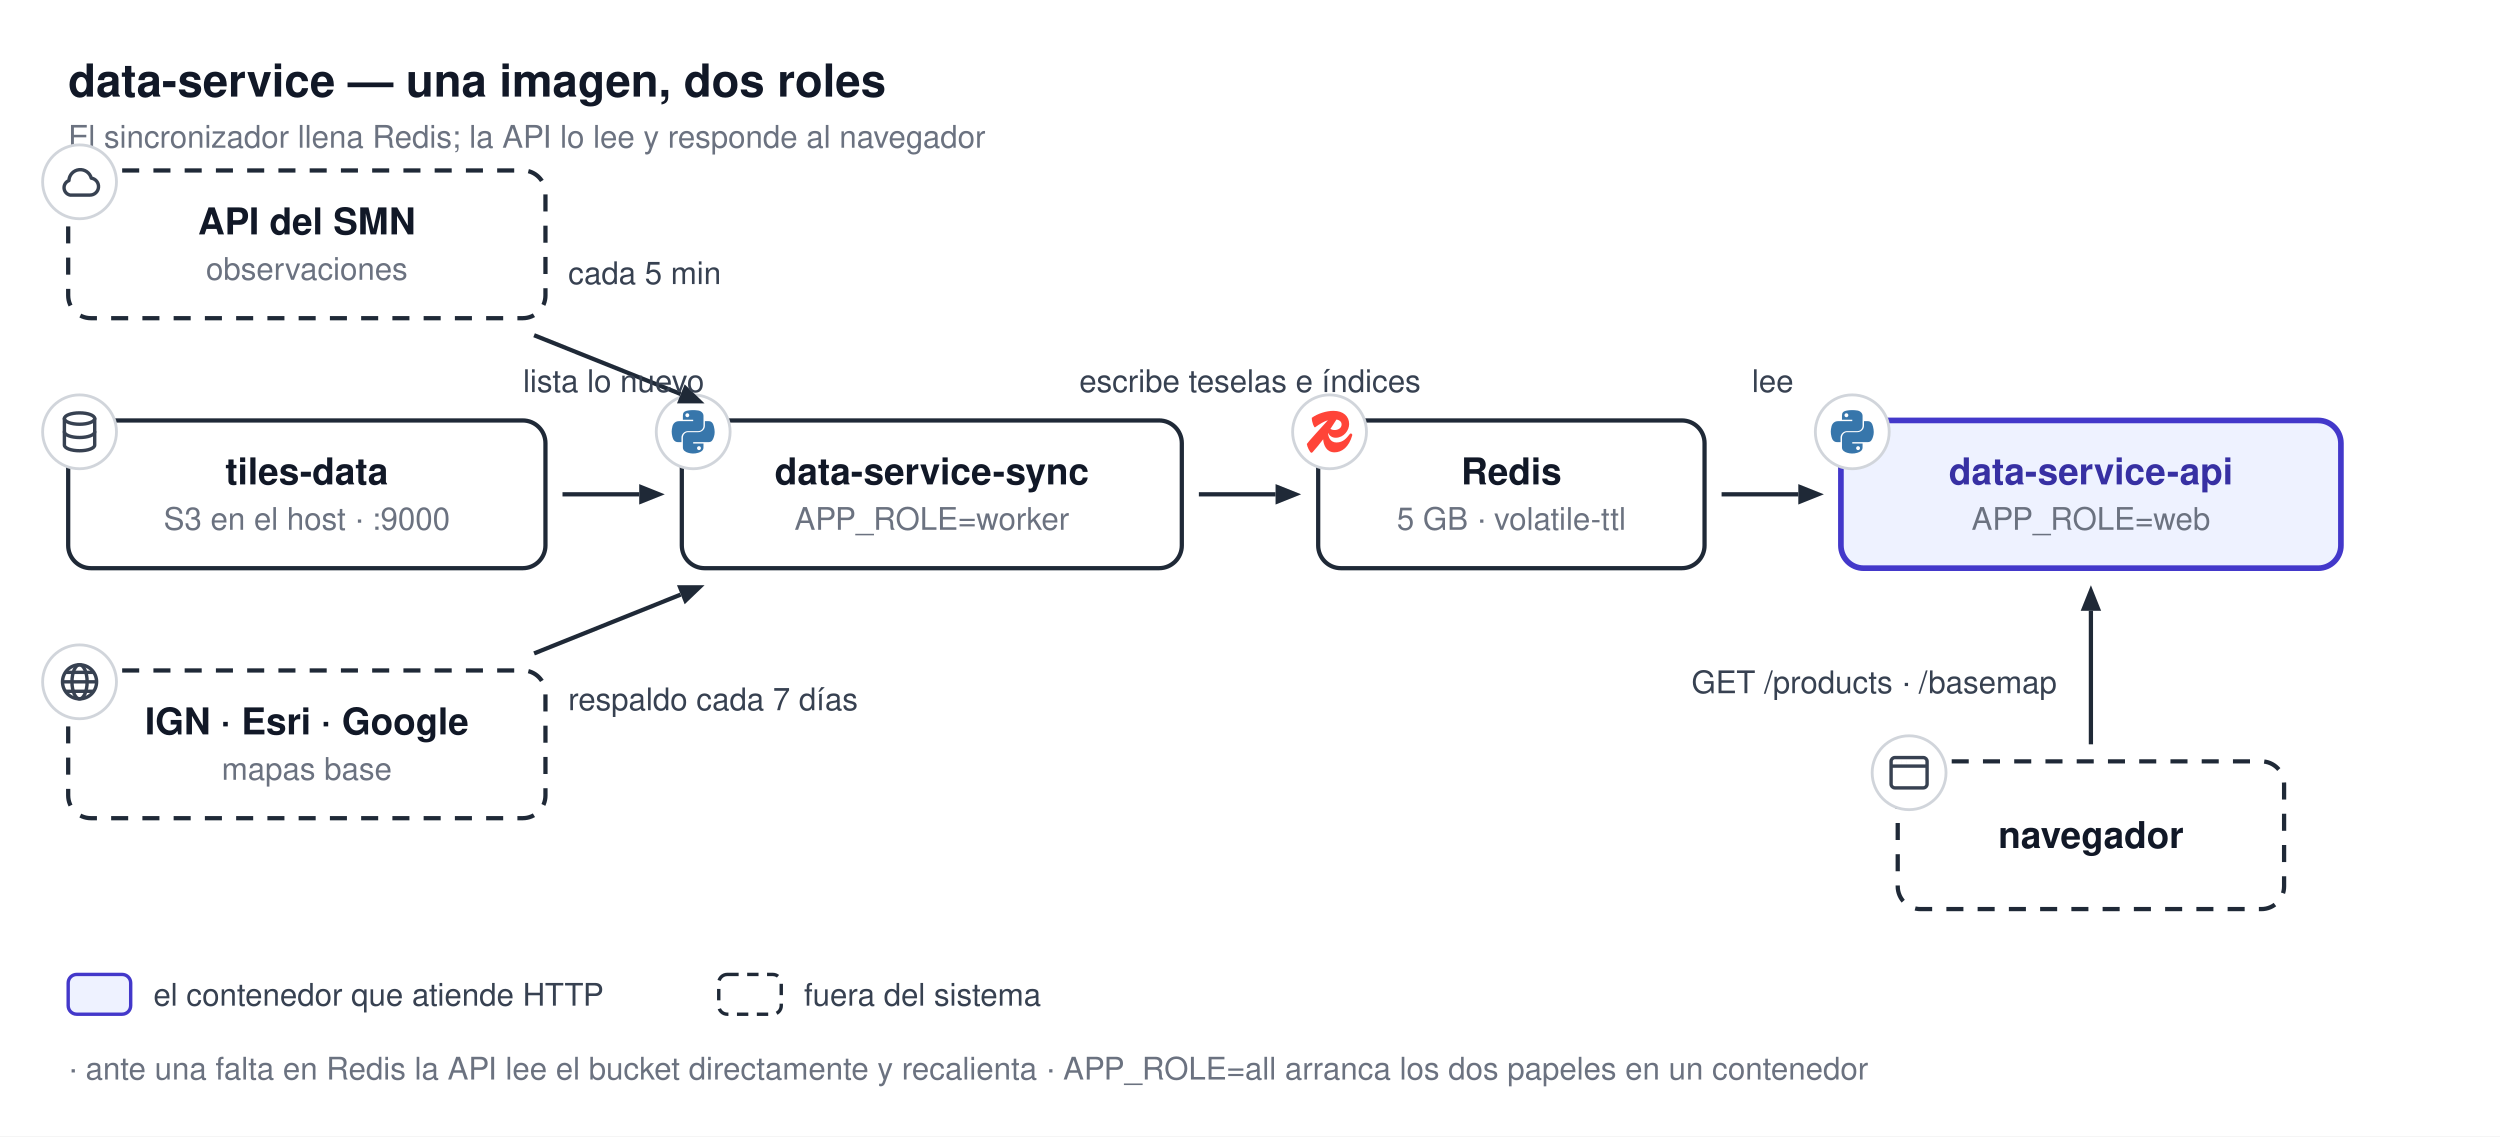
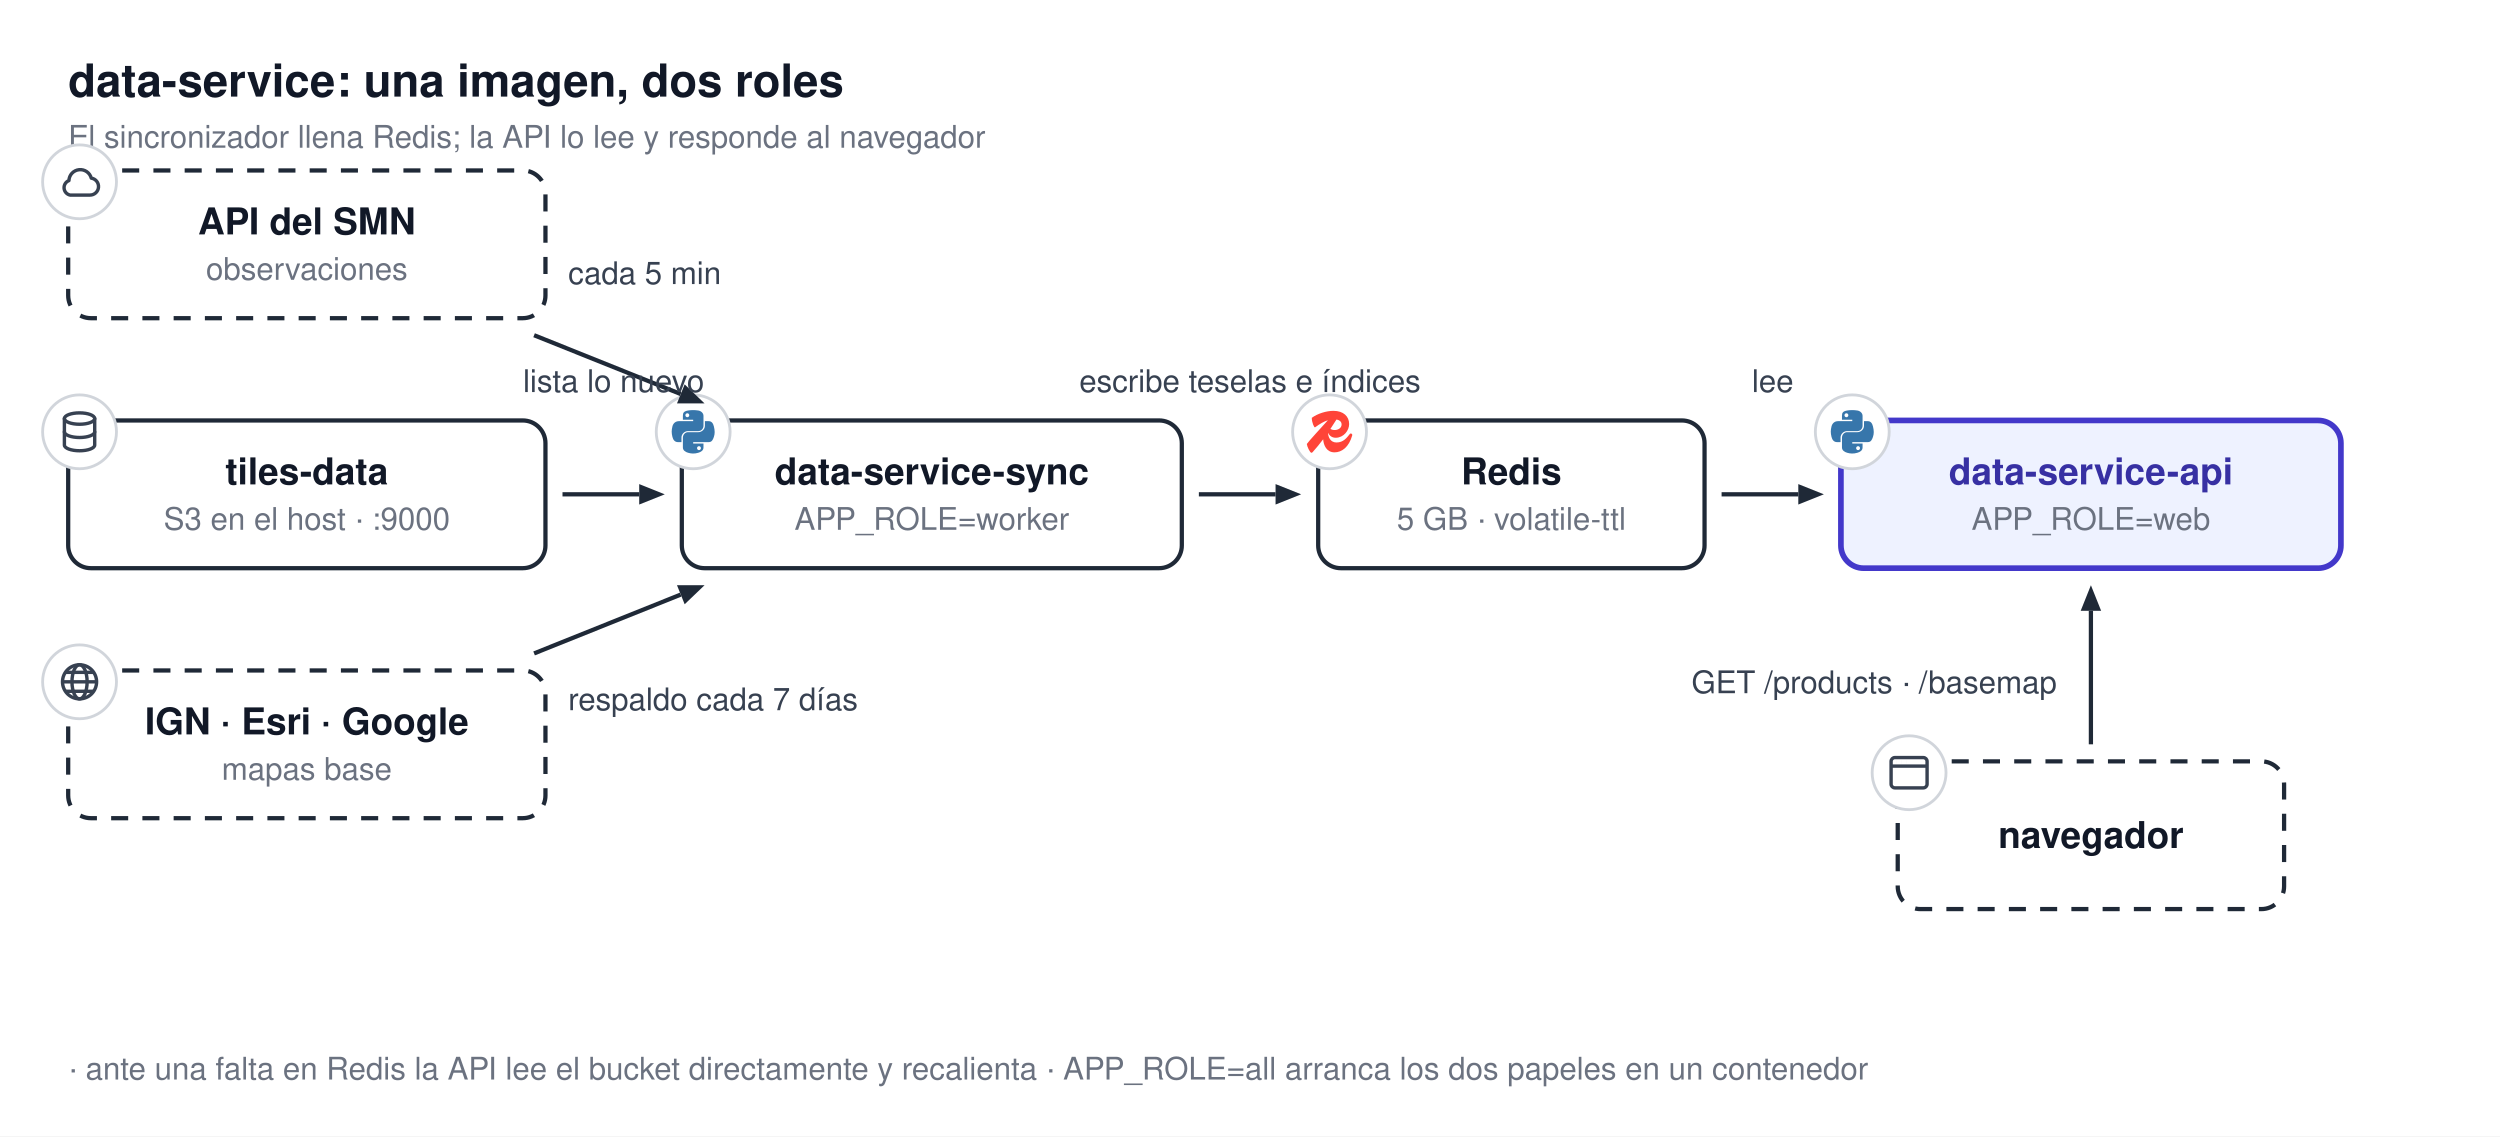
<svg xmlns="http://www.w3.org/2000/svg" viewBox="0 0 880 400" font-family="system-ui, 'Segoe UI', Helvetica, Arial, sans-serif">
  <rect width="880" height="400" fill="#ffffff" />
-   <text x="24" y="34" font-size="16" font-weight="600" fill="#111827">data-service — una imagen, dos roles</text>
+   <text x="24" y="34" font-size="16" font-weight="600" fill="#111827">data-service: una imagen, dos roles</text>
  <text x="24" y="52" font-size="11" fill="#6b7280">El sincronizador llena Redis; la API lo lee y responde al navegador</text>
  <rect x="24" y="60" width="168" height="52" rx="8" fill="#ffffff" stroke="#1f2937" stroke-width="1.5" stroke-dasharray="6 5" />
  <text x="108.0" y="82.5" font-size="13" font-weight="600" fill="#111827" text-anchor="middle">API del SMN</text>
  <text x="108.0" y="98.5" font-size="11" fill="#6b7280" text-anchor="middle">observaciones</text>
  <circle cx="28" cy="64" r="13" fill="#ffffff" stroke="#d1d5db" />
-   <g transform="translate(20.0 56.0) scale(0.6667)" fill="none" stroke="#374151" stroke-width="1.8" stroke-linecap="round" stroke-linejoin="round">
+   <g transform="translate(20 56) scale(0.6667)" fill="none" stroke="#374151" stroke-width="1.8" stroke-linecap="round" stroke-linejoin="round">
    <path d="M17.5 19a4.5 4.5 0 0 0 .69-8.95 6 6 0 0 0-11.8 1.3A4 4 0 0 0 7 19z" />
  </g>
  <rect x="24" y="148" width="168" height="52" rx="8" fill="#ffffff" stroke="#1f2937" stroke-width="1.5" />
  <text x="108.0" y="170.5" font-size="13" font-weight="600" fill="#111827" text-anchor="middle">tiles-data</text>
  <text x="108.0" y="186.5" font-size="11" fill="#6b7280" text-anchor="middle">S3 en el host · :9000</text>
  <circle cx="28" cy="152" r="13" fill="#ffffff" stroke="#d1d5db" />
-   <g transform="translate(20.0 144.0) scale(0.6667)" fill="none" stroke="#374151" stroke-width="1.8" stroke-linecap="round">
+   <g transform="translate(20 144) scale(0.6667)" fill="none" stroke="#374151" stroke-width="1.8" stroke-linecap="round">
    <ellipse cx="12" cy="5" rx="8" ry="3" />
    <path d="M4 5v14c0 1.66 3.58 3 8 3s8-1.34 8-3V5" />
    <path d="M4 12c0 1.66 3.58 3 8 3s8-1.34 8-3" />
  </g>
  <rect x="24" y="236" width="168" height="52" rx="8" fill="#ffffff" stroke="#1f2937" stroke-width="1.5" stroke-dasharray="6 5" />
  <text x="108.0" y="258.5" font-size="13" font-weight="600" fill="#111827" text-anchor="middle">IGN · Esri · Google</text>
  <text x="108.0" y="274.5" font-size="11" fill="#6b7280" text-anchor="middle">mapas base</text>
  <circle cx="28" cy="240" r="13" fill="#ffffff" stroke="#d1d5db" />
-   <g transform="translate(20.0 232.0) scale(0.6667)" fill="none" stroke="#374151" stroke-width="1.8">
+   <g transform="translate(20 232) scale(0.6667)" fill="none" stroke="#374151" stroke-width="1.8">
    <circle cx="12" cy="12" r="9" />
    <ellipse cx="12" cy="12" rx="4" ry="9" />
    <path d="M3 12h18M4.5 7h15M4.5 17h15" />
  </g>
  <rect x="240" y="148" width="176" height="52" rx="8" fill="#ffffff" stroke="#1f2937" stroke-width="1.5" />
  <text x="328.0" y="170.5" font-size="13" font-weight="600" fill="#111827" text-anchor="middle">data-service-sync</text>
  <text x="328.0" y="186.5" font-size="11" fill="#6b7280" text-anchor="middle">APP_ROLE=worker</text>
  <circle cx="244" cy="152" r="13" fill="#ffffff" stroke="#d1d5db" />
-   <g transform="translate(236.0 144.0) scale(0.125)">
+   <g transform="translate(236 144) scale(0.125)">
    <path fill="#3776AB" d="M49.33 62h29.159C86.606 62 93 55.132 93 46.981V19.183c0-7.912-6.632-13.856-14.555-15.176-5.014-.835-10.195-1.215-15.187-1.191-4.99.023-9.612.448-13.805 1.191C37.098 6.188 35 10.758 35 19.183V30h29v4H23.776c-8.484 0-15.914 5.108-18.237 14.811-2.681 11.12-2.8 17.919 0 29.53C7.614 86.983 12.569 93 21.054 93H31V79.952C31 70.315 39.428 62 49.33 62zm-1.838-39.11c-3.026 0-5.478-2.479-5.478-5.545 0-3.079 2.451-5.581 5.478-5.581 3.015 0 5.479 2.502 5.479 5.581-.001 3.066-2.465 5.545-5.479 5.545zm74.789 25.921C120.183 40.363 116.178 34 107.682 34H97v12.981C97 57.031 88.206 65 78.489 65H49.33C41.342 65 35 72.326 35 80.326v27.8c0 7.91 6.745 12.564 14.462 14.834 9.242 2.717 17.994 3.208 29.051 0C85.862 120.831 93 116.549 93 108.126V97H64v-4h43.682c8.484 0 11.647-5.776 14.599-14.66 3.047-9.145 2.916-17.799 0-29.529zm-41.955 55.606c3.027 0 5.479 2.479 5.479 5.547 0 3.076-2.451 5.579-5.479 5.579-3.015 0-5.478-2.502-5.478-5.579 0-3.068 2.463-5.547 5.478-5.547z" />
  </g>
  <rect x="464" y="148" width="136" height="52" rx="8" fill="#ffffff" stroke="#1f2937" stroke-width="1.5" />
  <text x="532.0" y="170.5" font-size="13" font-weight="600" fill="#111827" text-anchor="middle">Redis</text>
  <text x="532.0" y="186.5" font-size="11" fill="#6b7280" text-anchor="middle">5 GB · volatile-ttl</text>
  <circle cx="468" cy="152" r="13" fill="#ffffff" stroke="#d1d5db" />
-   <g transform="translate(460.0 144.0) scale(0.6667)">
+   <g transform="translate(460 144) scale(0.6667)">
    <path fill="#FF4438" d="M22.71 13.145c-1.66 2.092-3.452 4.483-7.038 4.483-3.203 0-4.397-2.825-4.48-5.12.701 1.484 2.073 2.685 4.214 2.63 4.117-.133 6.94-3.852 6.94-7.239 0-4.05-3.022-6.972-8.268-6.972-3.752 0-8.4 1.428-11.455 3.685C2.59 6.937 3.885 9.958 4.35 9.626c2.648-1.904 4.748-3.13 6.784-3.744C8.12 9.244.886 17.05 0 18.425c.1 1.261 1.66 4.648 2.424 4.648.232 0 .431-.133.664-.365a100.49 100.49 0 0 0 5.54-6.765c.222 3.104 1.748 6.898 6.014 6.898 3.819 0 7.604-2.756 9.33-8.965.2-.764-.73-1.361-1.261-.73zm-4.349-5.013c0 1.959-1.926 2.922-3.685 2.922-.941 0-1.664-.247-2.235-.568 1.051-1.592 2.092-3.225 3.21-4.973 1.972.334 2.71 1.43 2.71 2.619z" />
  </g>
  <rect x="648" y="148" width="176" height="52" rx="8" fill="#eef2ff" stroke="#4338ca" stroke-width="2" />
  <text x="736.0" y="170.5" font-size="13" font-weight="600" fill="#3730a3" text-anchor="middle">data-service-api</text>
  <text x="736.0" y="186.5" font-size="11" fill="#6b7280" text-anchor="middle">APP_ROLE=web</text>
  <circle cx="652" cy="152" r="13" fill="#ffffff" stroke="#d1d5db" />
-   <g transform="translate(644.0 144.0) scale(0.125)">
+   <g transform="translate(644 144) scale(0.125)">
    <path fill="#3776AB" d="M49.33 62h29.159C86.606 62 93 55.132 93 46.981V19.183c0-7.912-6.632-13.856-14.555-15.176-5.014-.835-10.195-1.215-15.187-1.191-4.99.023-9.612.448-13.805 1.191C37.098 6.188 35 10.758 35 19.183V30h29v4H23.776c-8.484 0-15.914 5.108-18.237 14.811-2.681 11.12-2.8 17.919 0 29.53C7.614 86.983 12.569 93 21.054 93H31V79.952C31 70.315 39.428 62 49.33 62zm-1.838-39.11c-3.026 0-5.478-2.479-5.478-5.545 0-3.079 2.451-5.581 5.478-5.581 3.015 0 5.479 2.502 5.479 5.581-.001 3.066-2.465 5.545-5.479 5.545zm74.789 25.921C120.183 40.363 116.178 34 107.682 34H97v12.981C97 57.031 88.206 65 78.489 65H49.33C41.342 65 35 72.326 35 80.326v27.8c0 7.91 6.745 12.564 14.462 14.834 9.242 2.717 17.994 3.208 29.051 0C85.862 120.831 93 116.549 93 108.126V97H64v-4h43.682c8.484 0 11.647-5.776 14.599-14.66 3.047-9.145 2.916-17.799 0-29.529zm-41.955 55.606c3.027 0 5.479 2.479 5.479 5.547 0 3.076-2.451 5.579-5.479 5.579-3.015 0-5.478-2.502-5.478-5.579 0-3.068 2.463-5.547 5.478-5.547z" />
  </g>
  <rect x="668" y="268" width="136" height="52" rx="8" fill="#ffffff" stroke="#1f2937" stroke-width="1.5" stroke-dasharray="6 5" />
  <text x="736.0" y="298.5" font-size="13" font-weight="600" fill="#111827" text-anchor="middle">navegador</text>
  <circle cx="672" cy="272" r="13" fill="#ffffff" stroke="#d1d5db" />
-   <g transform="translate(664.0 264.0) scale(0.6667)" fill="none" stroke="#374151" stroke-width="1.8" stroke-linejoin="round">
+   <g transform="translate(664 264) scale(0.6667)" fill="none" stroke="#374151" stroke-width="1.8" stroke-linejoin="round">
    <rect x="2.5" y="4" width="19" height="16" rx="2" />
    <path d="M2.5 8.5h19M5.5 6.3h.01M8 6.3h.01M10.5 6.3h.01" />
  </g>
  <line x1="188.0" y1="118.0" x2="239.6" y2="138.7" stroke="#1f2937" stroke-width="1.5" />
  <polygon points="248.0,142.0 238.3,142.0 241.0,135.3" fill="#1f2937" />
  <text x="200.0" y="100.0" font-size="11" fill="#374151" text-anchor="start">cada 5 min</text>
  <line x1="198.0" y1="174.0" x2="225.0" y2="174.0" stroke="#1f2937" stroke-width="1.5" />
  <polygon points="234.0,174.0 225.0,177.6 225.0,170.4" fill="#1f2937" />
  <text x="216.0" y="138.0" font-size="11" fill="#374151" text-anchor="middle">lista lo nuevo</text>
  <line x1="188.0" y1="230.0" x2="239.6" y2="209.3" stroke="#1f2937" stroke-width="1.5" />
  <polygon points="248.0,206.0 241.0,212.7 238.3,206.0" fill="#1f2937" />
  <text x="200.0" y="250.0" font-size="11" fill="#374151" text-anchor="start">respaldo cada 7 días</text>
  <line x1="422.0" y1="174.0" x2="449.0" y2="174.0" stroke="#1f2937" stroke-width="1.5" />
  <polygon points="458.0,174.0 449.0,177.6 449.0,170.4" fill="#1f2937" />
  <text x="440.0" y="138.0" font-size="11" fill="#374151" text-anchor="middle">escribe teselas e índices</text>
  <line x1="606.0" y1="174.0" x2="633.0" y2="174.0" stroke="#1f2937" stroke-width="1.5" />
  <polygon points="642.0,174.0 633.0,177.6 633.0,170.4" fill="#1f2937" />
  <text x="624.0" y="138.0" font-size="11" fill="#374151" text-anchor="middle">lee</text>
  <line x1="736.0" y1="262.0" x2="736.0" y2="215.0" stroke="#1f2937" stroke-width="1.5" />
  <polygon points="736.0,206.0 739.6,215.0 732.4,215.0" fill="#1f2937" />
  <text x="724.0" y="244.0" font-size="11" fill="#374151" text-anchor="end">GET /products · /basemap</text>
-   <rect x="24.0" y="343" width="22" height="14" rx="3" fill="#eef2ff" stroke="#4338ca" stroke-width="1.2" />
-   <text x="54.0" y="354" font-size="11" fill="#374151">el contenedor que atiende HTTP</text>
-   <rect x="253.0" y="343" width="22" height="14" rx="3" fill="#ffffff" stroke="#1f2937" stroke-width="1.2" stroke-dasharray="4 3" />
-   <text x="283.0" y="354" font-size="11" fill="#374151">fuera del sistema</text>
  <text x="24" y="380" font-size="11" fill="#6b7280">· ante una falta en Redis la API lee el bucket directamente y recalienta · APP_ROLE=all arranca los dos papeles en un contenedor</text>
</svg>
